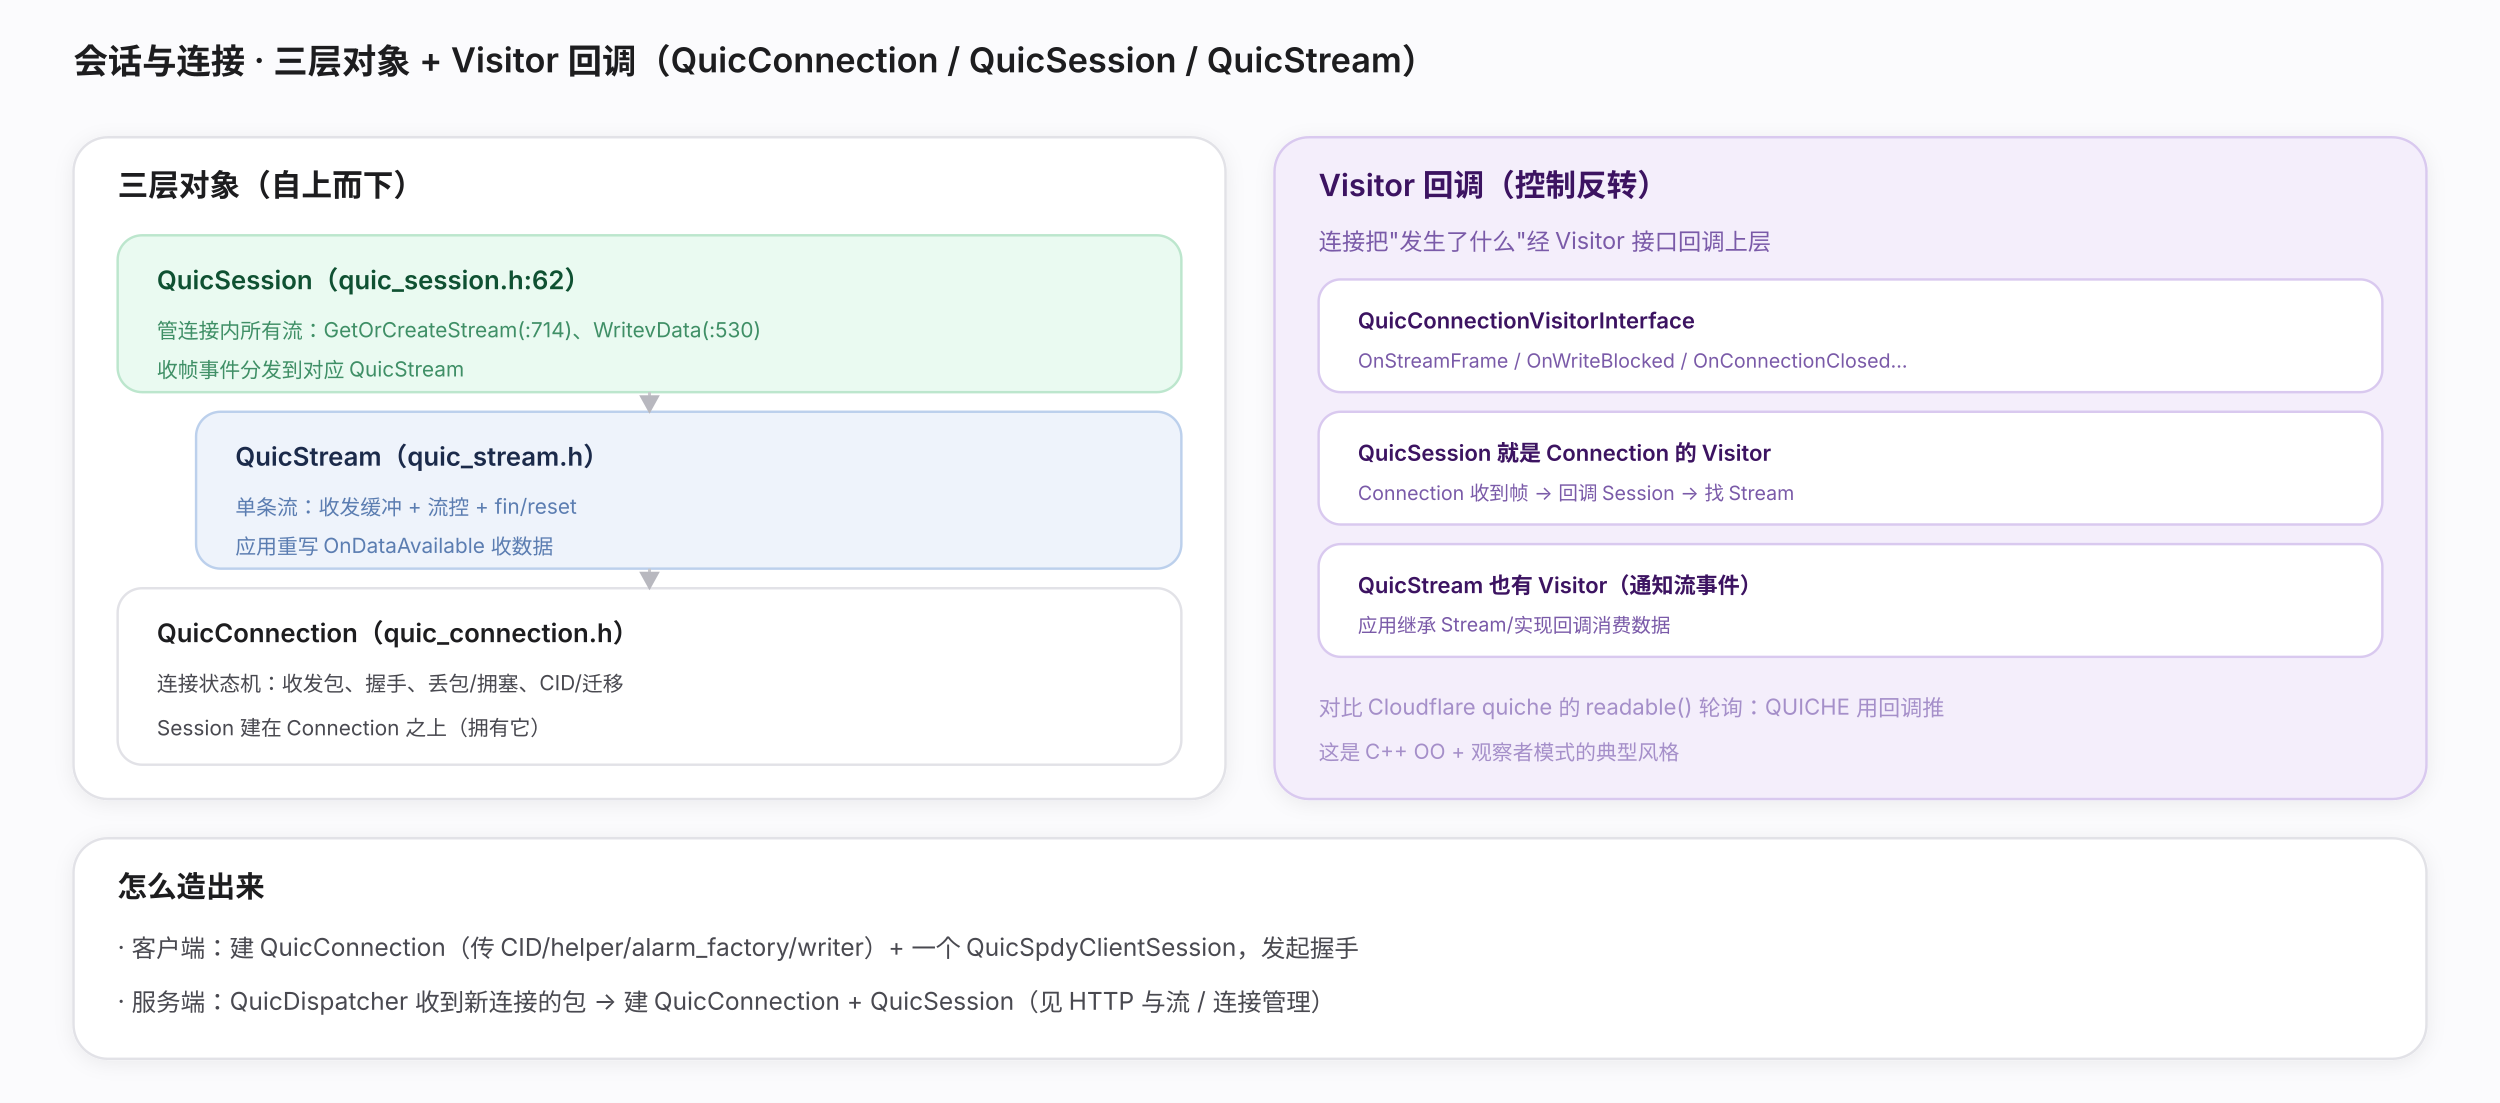
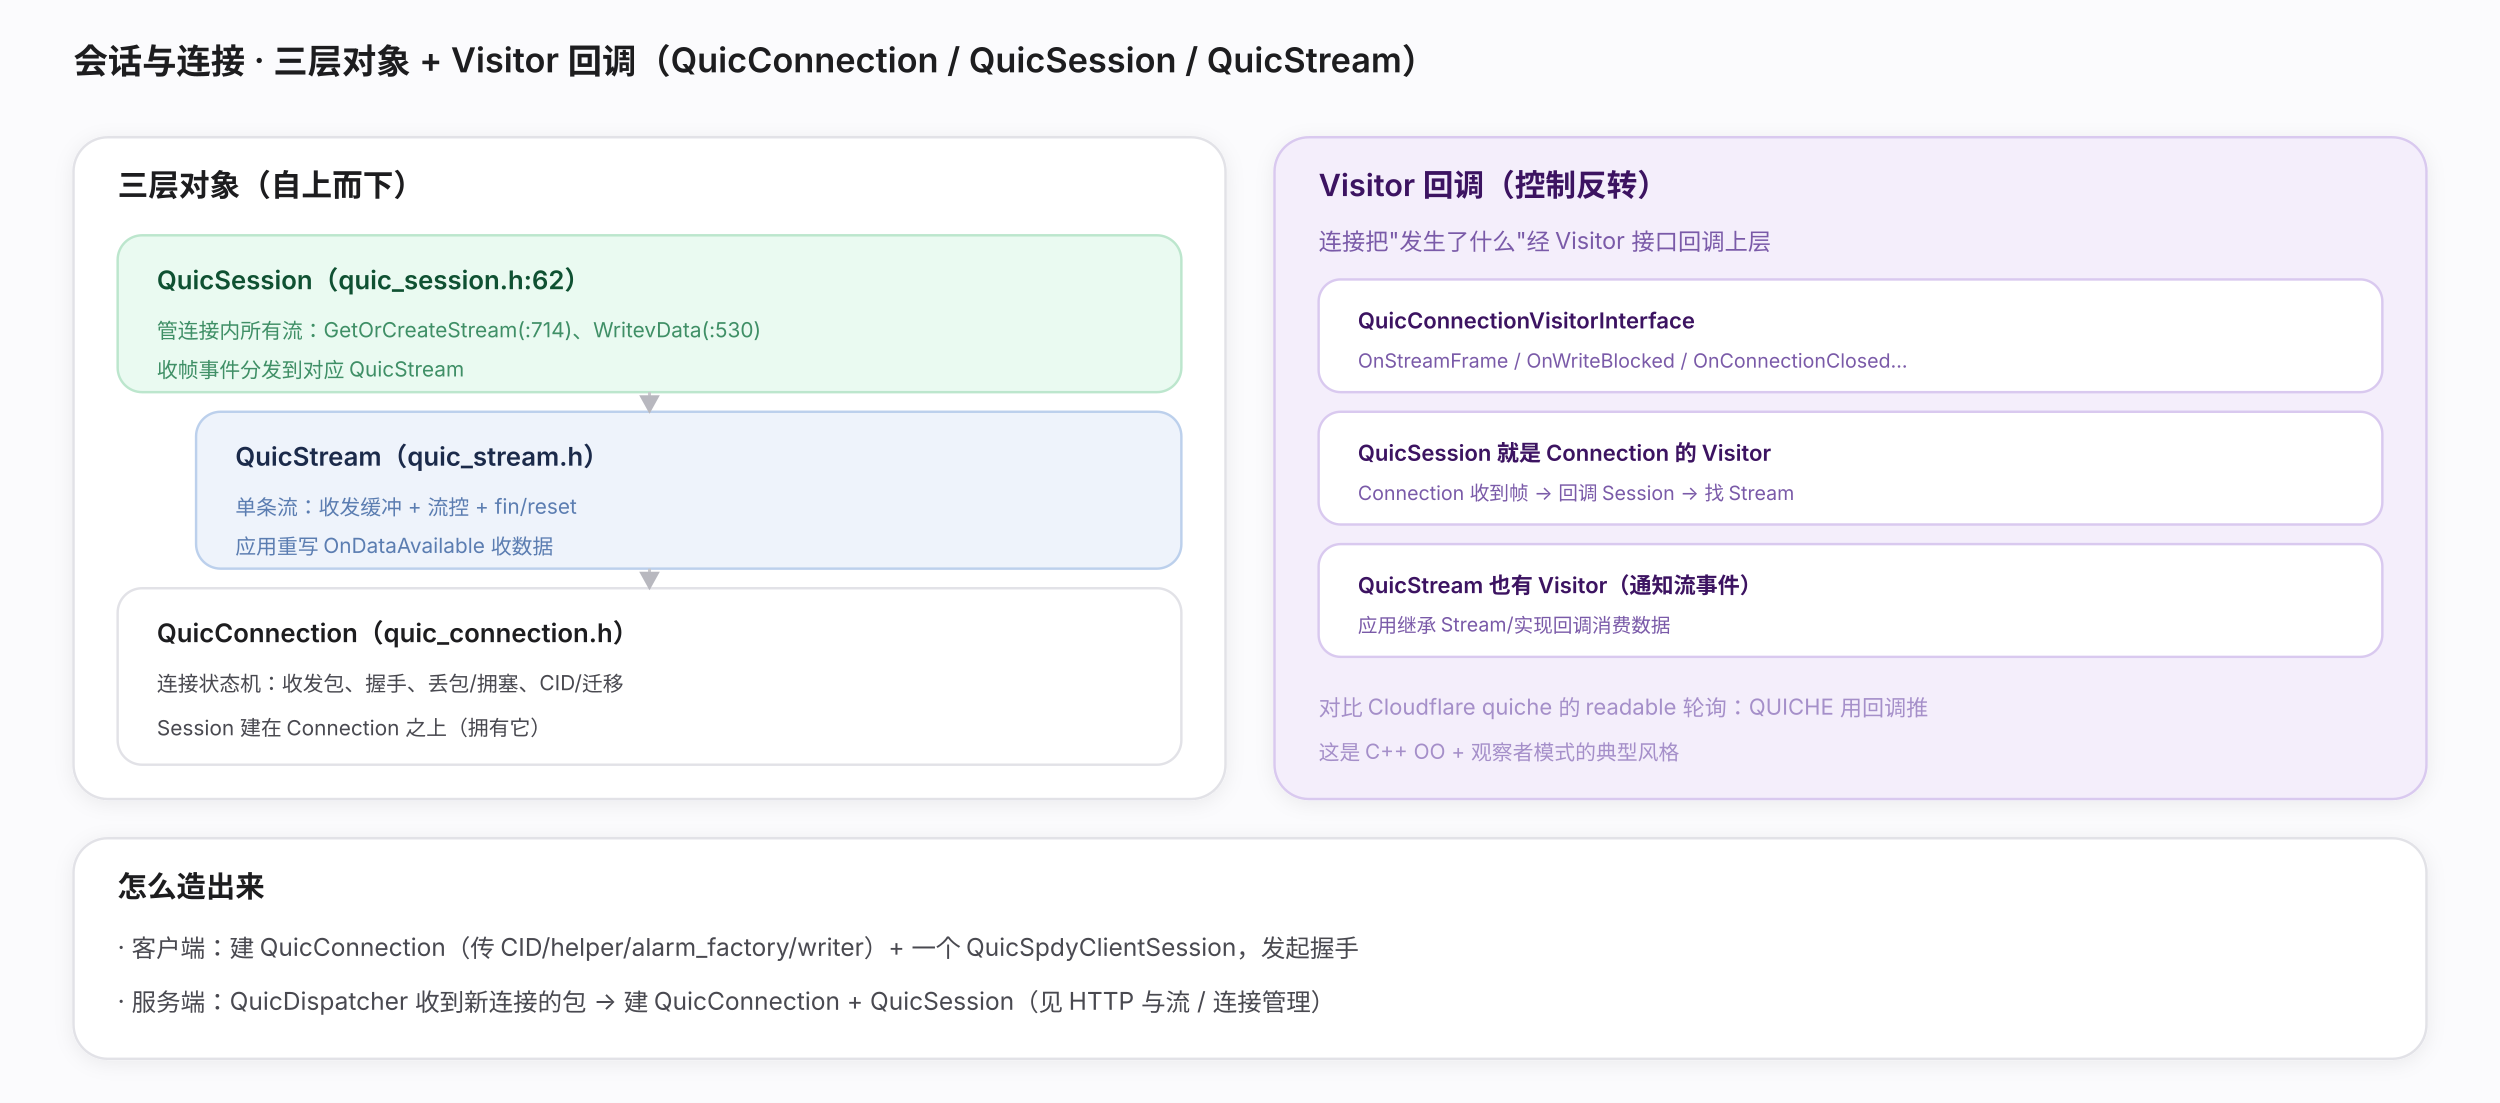
<svg xmlns="http://www.w3.org/2000/svg" width="1020" height="450" viewBox="0 0 1020 450" font-family="-apple-system,BlinkMacSystemFont,'SF Pro Display','Helvetica Neue','PingFang SC','Microsoft YaHei',sans-serif">
  <defs>
    <filter id="soft" x="-20%" y="-20%" width="140%" height="140%">
      <feDropShadow dx="0" dy="1.5" stdDeviation="4" flood-color="#1d1d1f" flood-opacity="0.07" />
    </filter>
    <marker id="ar" viewBox="0 0 10 10" refX="8" refY="5" markerWidth="7" markerHeight="7" orient="auto-start-reverse">
      <path d="M0,0 L9,5 L0,10 z" fill="#b8b8bf" />
    </marker>
  </defs>
  <rect width="1020" height="450" fill="#fbfbfd" />
  <text x="30" y="30" font-size="14" font-weight="600" fill="#1d1d1f">会话与连接 · 三层对象 + Visitor 回调（QuicConnection / QuicSession / QuicStream）</text>
  <rect x="30" y="56" width="470" height="270" rx="14" fill="#ffffff" stroke="#e2e2e7" filter="url(#soft)" />
  <text x="48" y="80" font-size="12.5" font-weight="600" fill="#1d1d1f">三层对象（自上而下）</text>
  <rect x="48" y="96" width="434" height="64" rx="10" fill="#eafaf1" stroke="#bce6cd" />
  <text x="64" y="118" font-size="10.5" font-weight="600" fill="#0f5132">QuicSession（quic_session.h:62）</text>
  <text x="64" y="138" font-size="8.5" fill="#3f8f66">管连接内所有流：GetOrCreateStream(:714)、WritevData(:530)</text>
  <text x="64" y="154" font-size="8.5" fill="#3f8f66">收帧事件分发到对应 QuicStream</text>
  <rect x="80" y="168" width="402" height="64" rx="10" fill="#eef3fb" stroke="#bcd0ec" />
  <text x="96" y="190" font-size="10.5" font-weight="600" fill="#1b2a4a">QuicStream（quic_stream.h）</text>
  <text x="96" y="210" font-size="8.5" fill="#5b7db1">单条流：收发缓冲 + 流控 + fin/reset</text>
  <text x="96" y="226" font-size="8.5" fill="#5b7db1">应用重写 OnDataAvailable 收数据</text>
  <rect x="48" y="240" width="434" height="72" rx="10" fill="#ffffff" stroke="#e2e2e7" />
  <text x="64" y="262" font-size="10.5" font-weight="600" fill="#1d1d1f">QuicConnection（quic_connection.h）</text>
  <text x="64" y="282" font-size="8.5" fill="#494950">连接状态机：收发包、握手、丢包/拥塞、CID/迁移</text>
  <text x="64" y="300" font-size="8.5" fill="#494950">Session 建在 Connection 之上（拥有它）</text>
  <line x1="265" y1="160" x2="265" y2="168" stroke="#c7c7cc" stroke-width="1.2" marker-end="url(#ar)" />
  <line x1="265" y1="232" x2="265" y2="240" stroke="#c7c7cc" stroke-width="1.2" marker-end="url(#ar)" />
  <rect x="520" y="56" width="470" height="270" rx="14" fill="#f4eefb" stroke="#d9c9ef" filter="url(#soft)" />
  <text x="538" y="80" font-size="12.5" font-weight="600" fill="#3c1361">Visitor 回调（控制反转）</text>
  <text x="538" y="102" font-size="9.5" fill="#7a5aa8">连接把"发生了什么"经 Visitor 接口回调上层</text>
  <rect x="538" y="114" width="434" height="46" rx="9" fill="#ffffff" stroke="#d9c9ef" />
  <text x="554" y="134" font-size="9" font-weight="600" fill="#3c1361">QuicConnectionVisitorInterface</text>
  <text x="554" y="150" font-size="8" fill="#7a5aa8">OnStreamFrame / OnWriteBlocked / OnConnectionClosed…</text>
  <rect x="538" y="168" width="434" height="46" rx="9" fill="#ffffff" stroke="#d9c9ef" />
  <text x="554" y="188" font-size="9" font-weight="600" fill="#3c1361">QuicSession 就是 Connection 的 Visitor</text>
  <text x="554" y="204" font-size="8" fill="#7a5aa8">Connection 收到帧 → 回调 Session → 找 Stream</text>
  <rect x="538" y="222" width="434" height="46" rx="9" fill="#ffffff" stroke="#d9c9ef" />
  <text x="554" y="242" font-size="9" font-weight="600" fill="#3c1361">QuicStream 也有 Visitor（通知流事件）</text>
  <text x="554" y="258" font-size="8" fill="#7a5aa8">应用继承 Stream/实现回调消费数据</text>
-   <text x="538" y="292" font-size="9" fill="#a58fc9">对比 Cloudflare quiche 的 readable() 轮询：QUICHE 用回调推</text>
+   <text x="538" y="292" font-size="9" fill="#a58fc9">对比 Cloudflare quiche 的 readable 轮询：QUICHE 用回调推</text>
  <text x="538" y="310" font-size="8.5" fill="#a58fc9">这是 C++ OO + 观察者模式的典型风格</text>
  <rect x="30" y="342" width="960" height="90" rx="14" fill="#ffffff" stroke="#e2e2e7" filter="url(#soft)" />
  <text x="48" y="366" font-size="12" font-weight="600" fill="#1d1d1f">怎么造出来</text>
  <text x="48" y="390" font-size="10" fill="#494950">· 客户端：建 QuicConnection（传 CID/helper/alarm_factory/writer）+ 一个 QuicSpdyClientSession，发起握手</text>
  <text x="48" y="412" font-size="10" fill="#494950">· 服务端：QuicDispatcher 收到新连接的包 → 建 QuicConnection + QuicSession（见 HTTP 与流 / 连接管理）</text>
</svg>
